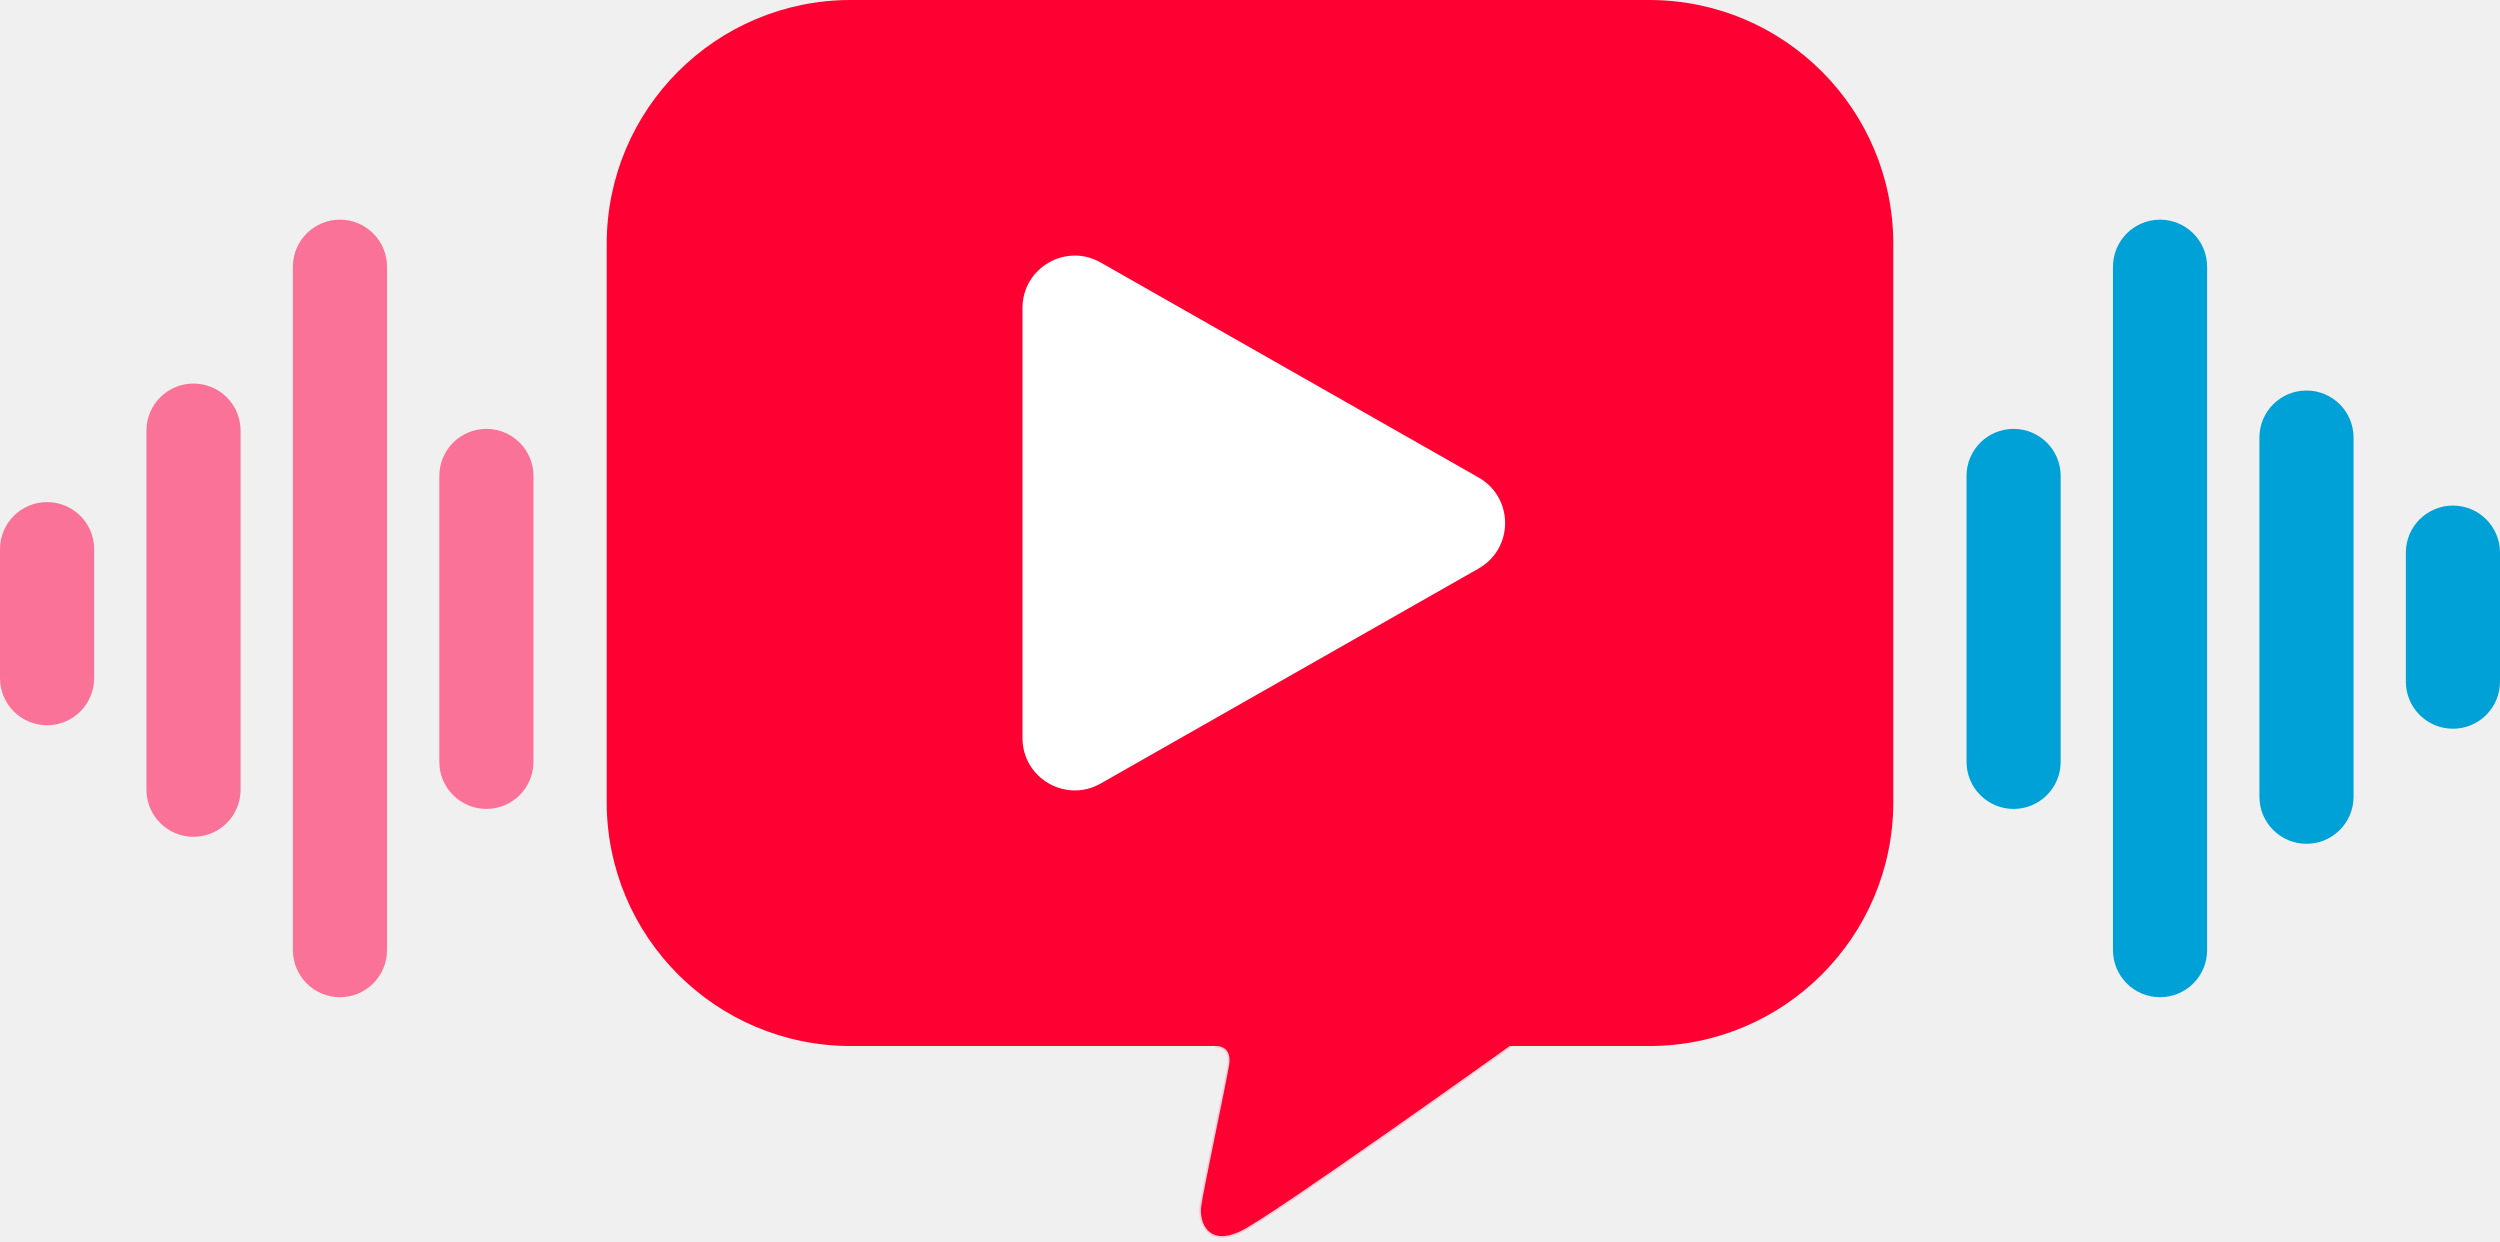
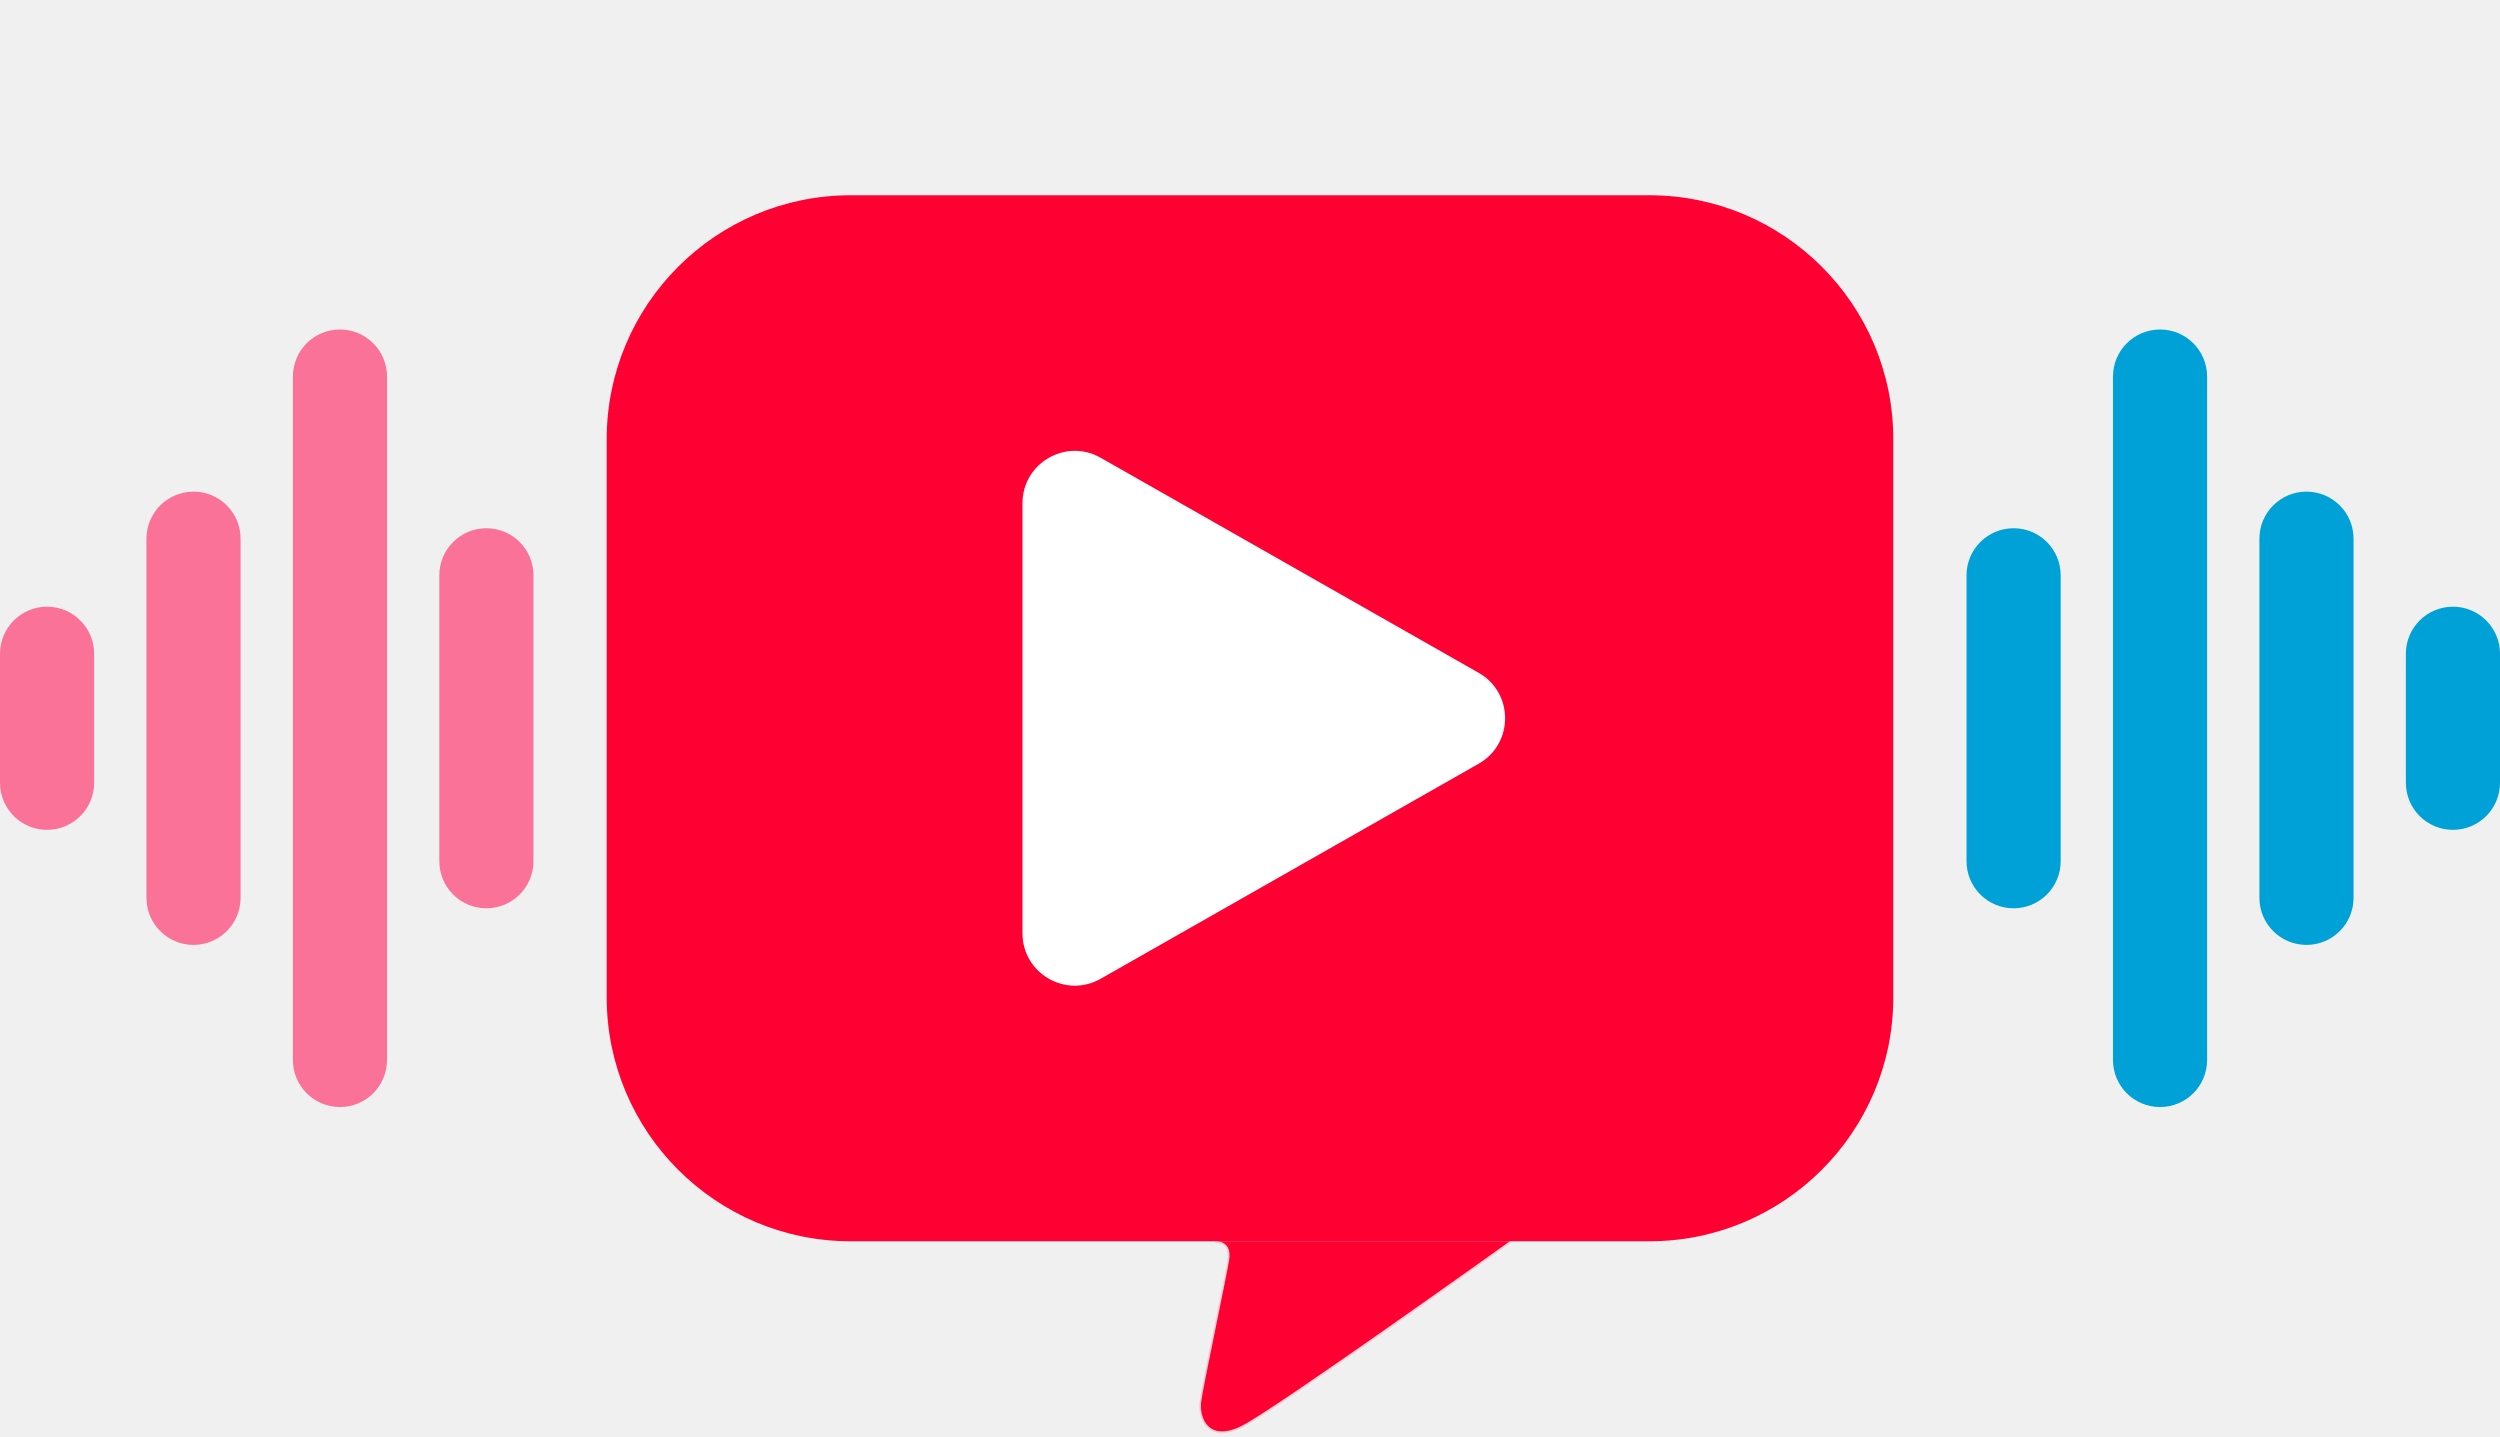
- <svg xmlns="http://www.w3.org/2000/svg" width="717" height="356" viewBox="0 0 717 356" fill="none" role="img" aria-label="YouDub icon">
+ <svg xmlns="http://www.w3.org/2000/svg" width="717" height="412" viewBox="0 -56 717 412" fill="none">
  <rect x="174" width="369" height="300" rx="70" fill="#FF0033" />
  <path d="M424.082 136.962C434.193 142.714 434.193 157.286 424.082 163.038L315.667 224.715C305.668 230.404 293.25 223.182 293.25 211.678V88.322C293.25 76.818 305.668 69.596 315.667 75.285L424.082 136.962Z" fill="white" />
  <path d="M348.5 300C348.5 300 348.73 299.977 349.081 300H433C433 300 365.25 348.453 356 353C346.482 357.679 343.904 350.5 344.5 346C345.096 341.5 351.5 311.5 352.5 305.5C353.286 300.786 350.367 300.084 349.081 300H348.5Z" fill="#FF0033" />
  <path d="M348.5 300C348.5 300 353.5 299.5 352.5 305.5C351.5 311.5 345.096 341.5 344.5 346C343.904 350.5 346.482 357.679 356 353C365.25 348.453 433 300 433 300H348.5Z" stroke="#FF0033" stroke-opacity="0.133" />
-   <rect y="144" width="27" height="64" rx="13.5" fill="#FB7299" />
-   <rect x="690" y="145" width="27" height="64" rx="13.5" fill="#00A1D6" />
-   <rect x="126" y="123" width="27" height="109" rx="13.5" fill="#FB7299" />
-   <rect x="564" y="123" width="27" height="109" rx="13.5" fill="#00A1D6" />
-   <rect x="84" y="63" width="27" height="223" rx="13.5" fill="#FB7299" />
-   <rect x="606" y="63" width="27" height="223" rx="13.5" fill="#00A1D6" />
-   <rect x="42" y="110" width="27" height="130" rx="13.5" fill="#FB7299" />
-   <rect x="648" y="112" width="27" height="130" rx="13.5" fill="#00A1D6" />
+   <rect y="118" width="27" height="64" rx="13.5" fill="#FB7299" />
+   <rect x="690" y="118" width="27" height="64" rx="13.5" fill="#00A1D6" />
+   <rect x="126" y="95.5" width="27" height="109" rx="13.5" fill="#FB7299" />
+   <rect x="564" y="95.5" width="27" height="109" rx="13.5" fill="#00A1D6" />
+   <rect x="84" y="38.5" width="27" height="223" rx="13.5" fill="#FB7299" />
+   <rect x="606" y="38.5" width="27" height="223" rx="13.5" fill="#00A1D6" />
+   <rect x="42" y="85" width="27" height="130" rx="13.5" fill="#FB7299" />
+   <rect x="648" y="85" width="27" height="130" rx="13.5" fill="#00A1D6" />
</svg>
